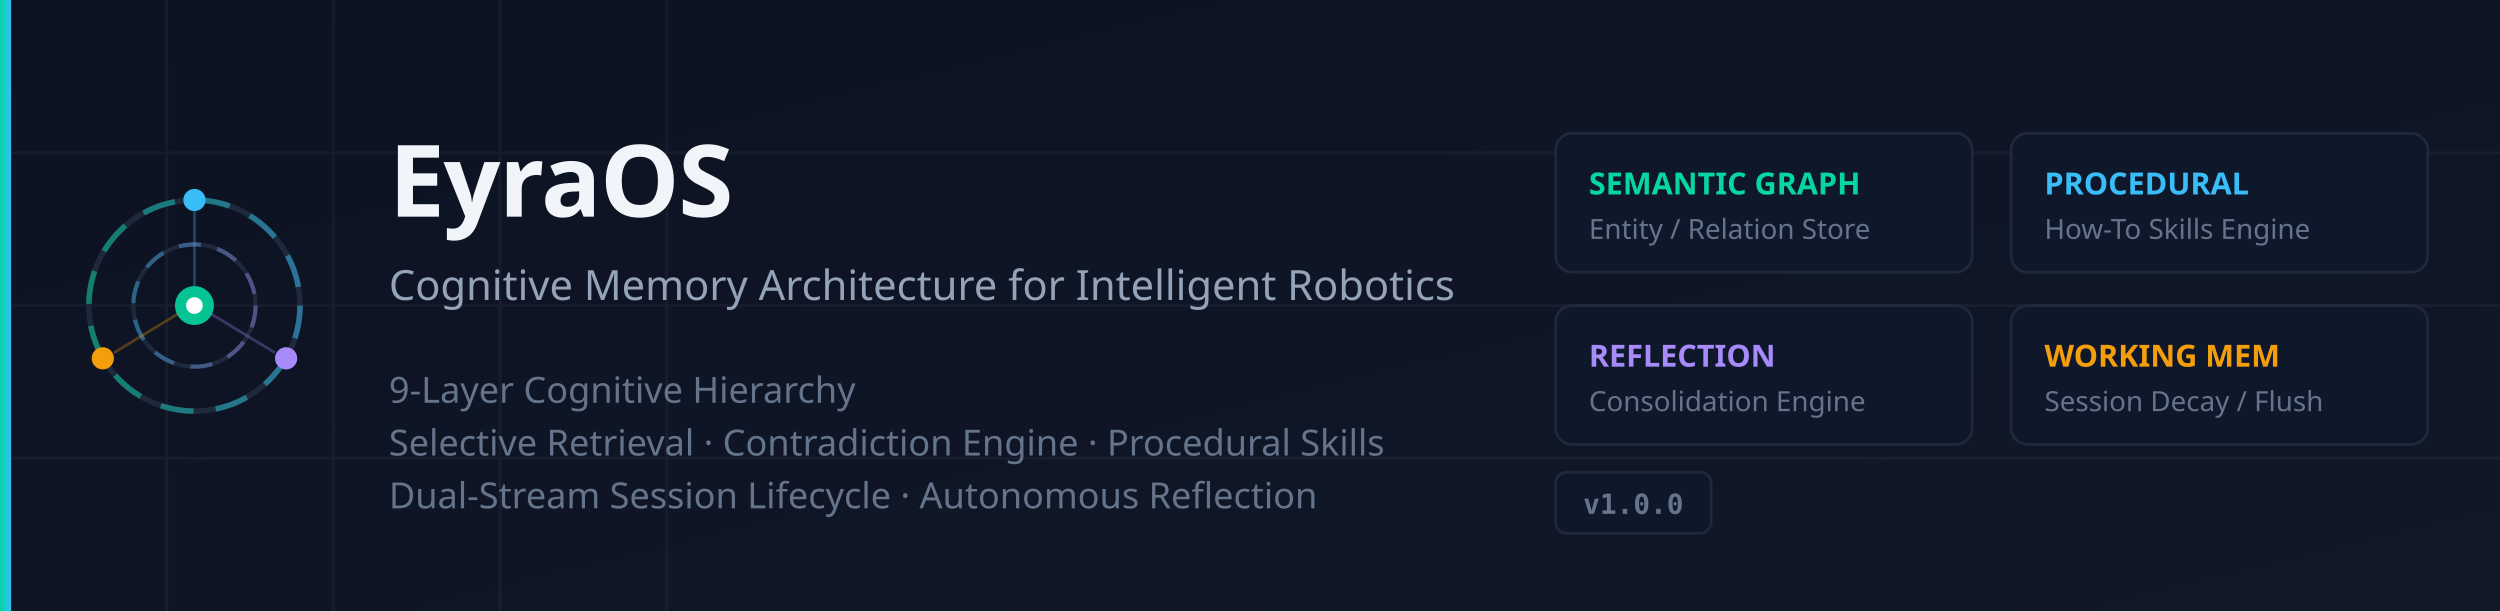
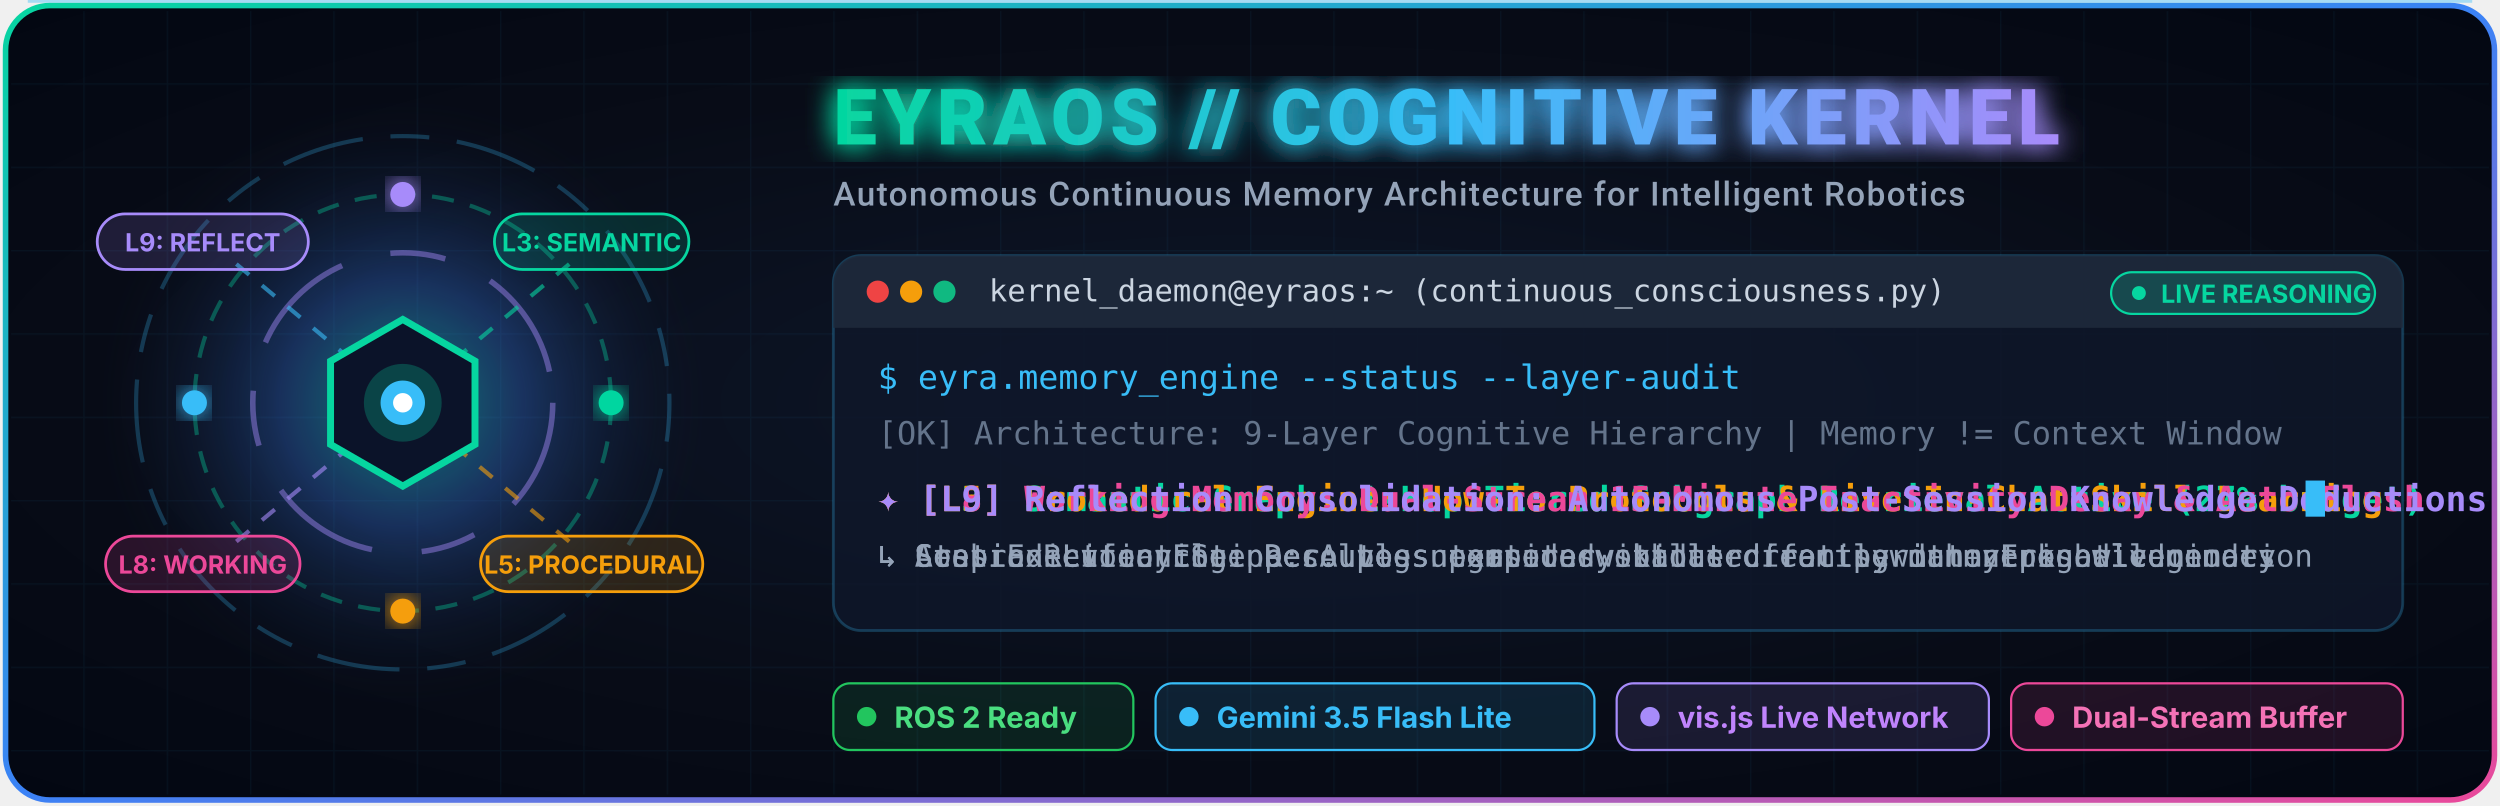
- <svg xmlns="http://www.w3.org/2000/svg" viewBox="0 0 900 220" width="900" height="220">
+ <svg xmlns="http://www.w3.org/2000/svg" viewBox="0 0 900 290" width="100%" height="290">
  <defs>
-     <linearGradient id="bg" x1="0%" y1="0%" x2="100%" y2="100%">
-       <stop offset="0%" stop-color="#0c1222" />
-       <stop offset="100%" stop-color="#111827" />
+     <radialGradient id="bgGrad" cx="50%" cy="50%" r="70%">
+       <stop offset="0%" stop-color="#0e172a" />
+       <stop offset="60%" stop-color="#080c17" />
+       <stop offset="100%" stop-color="#030712" />
+     </radialGradient>
+     <radialGradient id="coreGlow" cx="50%" cy="50%" r="50%">
+       <stop offset="0%" stop-color="#06d6a0" stop-opacity="0.6" />
+       <stop offset="40%" stop-color="#3b82f6" stop-opacity="0.3" />
+       <stop offset="100%" stop-color="#0e172a" stop-opacity="0" />
+     </radialGradient>
+     <linearGradient id="neonBorder" x1="0%" y1="0%" x2="100%" y2="100%">
+       <stop offset="0%" stop-color="#06d6a0">
+         <animate attributeName="stop-color" values="#06d6a0;#3b82f6;#8b5cf6;#ec4899;#06d6a0" dur="8s" repeatCount="indefinite" />
+       </stop>
+       <stop offset="50%" stop-color="#3b82f6">
+         <animate attributeName="stop-color" values="#3b82f6;#8b5cf6;#ec4899;#06d6a0;#3b82f6" dur="8s" repeatCount="indefinite" />
+       </stop>
+       <stop offset="100%" stop-color="#ec4899">
+         <animate attributeName="stop-color" values="#ec4899;#06d6a0;#3b82f6;#8b5cf6;#ec4899" dur="8s" repeatCount="indefinite" />
+       </stop>
    </linearGradient>
-     <linearGradient id="accent" x1="0%" y1="0%" x2="100%" y2="0%">
+     <linearGradient id="titleGrad" x1="0%" y1="0%" x2="100%" y2="0%">
      <stop offset="0%" stop-color="#06d6a0" />
-       <stop offset="100%" stop-color="#38bdf8" />
-     </linearGradient>
-     <linearGradient id="accent2" x1="0%" y1="0%" x2="100%" y2="0%">
-       <stop offset="0%" stop-color="#38bdf8" />
+       <stop offset="50%" stop-color="#38bdf8" />
      <stop offset="100%" stop-color="#a78bfa" />
    </linearGradient>
+     <pattern id="cyberGrid" width="30" height="30" patternUnits="userSpaceOnUse">
+       <path d="M 30 0 L 0 0 0 30" fill="none" stroke="rgba(56, 189, 248, 0.05)" stroke-width="1" />
+     </pattern>
+     <filter id="neonGlow" x="-20%" y="-20%" width="140%" height="140%">
+       <feGaussianBlur stdDeviation="5" result="blur" />
+       <feMerge>
+         <feMergeNode in="blur" />
+         <feMergeNode in="blur" />
+         <feMergeNode in="SourceGraphic" />
+       </feMerge>
+     </filter>
+     <style>
+       @keyframes rotateCW {
+         from { transform: rotate(0deg); }
+         to { transform: rotate(360deg); }
+       }
+       @keyframes rotateCCW {
+         from { transform: rotate(360deg); }
+         to { transform: rotate(0deg); }
+       }
+       @keyframes pulseCore {
+         0%, 100% { transform: scale(1); opacity: 0.85; filter: drop-shadow(0 0 10px #06d6a0); }
+         50% { transform: scale(1.08); opacity: 1; filter: drop-shadow(0 0 22px #38bdf8); }
+       }
+       @keyframes streamFlow {
+         from { stroke-dashoffset: 60; }
+         to { stroke-dashoffset: 0; }
+       }
+       @keyframes blinkCursor {
+         0%, 49% { opacity: 1; }
+         50%, 100% { opacity: 0; }
+       }
+       @keyframes scanlineAnim {
+         0% { transform: translateY(-10px); opacity: 0; }
+         20% { opacity: 0.4; }
+         80% { opacity: 0.4; }
+         100% { transform: translateY(280px); opacity: 0; }
+       }
+       @keyframes nodePulse {
+         0%, 100% { transform: scale(1); opacity: 0.9; }
+         50% { transform: scale(1.25); opacity: 1; filter: drop-shadow(0 0 6px currentColor); }
+       }
+       @keyframes textSlide1 {
+         0%, 20% { opacity: 1; transform: translateY(0); }
+         25%, 95% { opacity: 0; transform: translateY(8px); }
+         100% { opacity: 1; transform: translateY(0); }
+       }
+       @keyframes textSlide2 {
+         0%, 22% { opacity: 0; transform: translateY(-8px); }
+         27%, 47% { opacity: 1; transform: translateY(0); }
+         52%, 100% { opacity: 0; transform: translateY(8px); }
+       }
+       @keyframes textSlide3 {
+         0%, 48% { opacity: 0; transform: translateY(-8px); }
+         53%, 73% { opacity: 1; transform: translateY(0); }
+         78%, 100% { opacity: 0; transform: translateY(8px); }
+       }
+       @keyframes textSlide4 {
+         0%, 74% { opacity: 0; transform: translateY(-8px); }
+         79%, 96% { opacity: 1; transform: translateY(0); }
+         100% { opacity: 0; transform: translateY(8px); }
+       }
+ 
+       .rot-cw { transform-origin: 145px 145px; animation: rotateCW 22s linear infinite; }
+       .rot-ccw { transform-origin: 145px 145px; animation: rotateCCW 16s linear infinite; }
+       .rot-fast { transform-origin: 145px 145px; animation: rotateCW 10s linear infinite; }
+       .pulse-core { transform-origin: 145px 145px; animation: pulseCore 3s ease-in-out infinite; }
+       .stream-line { stroke-dasharray: 6 6; animation: streamFlow 1.2s linear infinite; }
+       .cursor { animation: blinkCursor 0.9s infinite; }
+       .scanline { animation: scanlineAnim 4s ease-in-out infinite; }
+ 
+       .term-line-1 { animation: textSlide1 14s ease-in-out infinite; }
+       .term-line-2 { animation: textSlide2 14s ease-in-out infinite; }
+       .term-line-3 { animation: textSlide3 14s ease-in-out infinite; }
+       .term-line-4 { animation: textSlide4 14s ease-in-out infinite; }
+     </style>
  </defs>
-   <rect width="900" height="220" rx="0" fill="url(#bg)" />
-   <g opacity="0.04">
-     <line x1="0" y1="0" x2="0" y2="220" stroke="#fff" stroke-width="1" transform="translate(60,0)" />
-     <line x1="0" y1="0" x2="0" y2="220" stroke="#fff" stroke-width="1" transform="translate(120,0)" />
-     <line x1="0" y1="0" x2="0" y2="220" stroke="#fff" stroke-width="1" transform="translate(180,0)" />
-     <line x1="0" y1="0" x2="0" y2="220" stroke="#fff" stroke-width="1" transform="translate(240,0)" />
-     <line x1="0" y1="0" x2="900" y2="0" stroke="#fff" stroke-width="1" transform="translate(0,55)" />
-     <line x1="0" y1="0" x2="900" y2="0" stroke="#fff" stroke-width="1" transform="translate(0,110)" />
-     <line x1="0" y1="0" x2="900" y2="0" stroke="#fff" stroke-width="1" transform="translate(0,165)" />
-   </g>
-   <rect x="0" y="0" width="4" height="220" fill="url(#accent)" />
-   <g transform="translate(70, 110)">
-     <circle cx="0" cy="0" r="38" fill="none" stroke="#1e293b" stroke-width="2" />
-     <circle cx="0" cy="0" r="38" fill="none" stroke="url(#accent)" stroke-width="2" stroke-dasharray="12 8" opacity="0.5" />
-     <circle cx="0" cy="0" r="22" fill="none" stroke="#1e293b" stroke-width="1.5" />
-     <circle cx="0" cy="0" r="22" fill="none" stroke="url(#accent2)" stroke-width="1.5" stroke-dasharray="8 6" opacity="0.4" />
-     <circle cx="0" cy="0" r="7" fill="#06d6a0" opacity="0.9" />
-     <circle cx="0" cy="0" r="3" fill="#fff" />
-     <circle cx="0" cy="-38" r="4" fill="#38bdf8" />
-     <circle cx="33" cy="19" r="4" fill="#a78bfa" />
-     <circle cx="-33" cy="19" r="4" fill="#f59e0b" />
-     <line x1="0" y1="-7" x2="0" y2="-34" stroke="#38bdf8" stroke-width="1" opacity="0.3" />
-     <line x1="6" y1="3" x2="29" y2="17" stroke="#a78bfa" stroke-width="1" opacity="0.3" />
-     <line x1="-6" y1="3" x2="-29" y2="17" stroke="#f59e0b" stroke-width="1" opacity="0.3" />
-   </g>
-   <text x="140" y="78" font-family="'Segoe UI', system-ui, -apple-system, sans-serif" font-size="36" font-weight="800" fill="#f1f5f9" letter-spacing="-0.5">EyraOS</text>
-   <text x="140" y="108" font-family="'Segoe UI', system-ui, -apple-system, sans-serif" font-size="15" font-weight="400" fill="#94a3b8">Cognitive Memory Architecture for Intelligent Robotics</text>
-   <line x1="140" y1="122" x2="520" y2="122" stroke="url(#accent)" stroke-width="1" opacity="0.3" />
-   <text x="140" y="145" font-family="'Segoe UI', system-ui, -apple-system, sans-serif" font-size="13" font-weight="500" fill="#64748b">9-Layer Cognitive Hierarchy</text>
-   <text x="140" y="164" font-family="'Segoe UI', system-ui, -apple-system, sans-serif" font-size="13" font-weight="500" fill="#64748b">Selective Retrieval  ·  Contradiction Engine  ·  Procedural Skills</text>
-   <text x="140" y="183" font-family="'Segoe UI', system-ui, -apple-system, sans-serif" font-size="13" font-weight="500" fill="#64748b">Dual-Stream Session Lifecycle  ·  Autonomous Reflection</text>
-   <g transform="translate(560, 48)">
-     <rect x="0" y="0" width="150" height="50" rx="6" fill="#0f172a" stroke="#1e293b" stroke-width="1" />
-     <text x="12" y="22" font-family="'Segoe UI', system-ui, sans-serif" font-size="11" font-weight="700" fill="#06d6a0">SEMANTIC GRAPH</text>
-     <text x="12" y="38" font-family="'Segoe UI', system-ui, sans-serif" font-size="10" fill="#64748b">Entity / Relation Store</text>
-     <rect x="164" y="0" width="150" height="50" rx="6" fill="#0f172a" stroke="#1e293b" stroke-width="1" />
-     <text x="176" y="22" font-family="'Segoe UI', system-ui, sans-serif" font-size="11" font-weight="700" fill="#38bdf8">PROCEDURAL</text>
-     <text x="176" y="38" font-family="'Segoe UI', system-ui, sans-serif" font-size="10" fill="#64748b">How-To Skills Engine</text>
-     <rect x="0" y="62" width="150" height="50" rx="6" fill="#0f172a" stroke="#1e293b" stroke-width="1" />
-     <text x="12" y="84" font-family="'Segoe UI', system-ui, sans-serif" font-size="11" font-weight="700" fill="#a78bfa">REFLECTION</text>
-     <text x="12" y="100" font-family="'Segoe UI', system-ui, sans-serif" font-size="10" fill="#64748b">Consolidation Engine</text>
-     <rect x="164" y="62" width="150" height="50" rx="6" fill="#0f172a" stroke="#1e293b" stroke-width="1" />
-     <text x="176" y="84" font-family="'Segoe UI', system-ui, sans-serif" font-size="11" font-weight="700" fill="#f59e0b">WORKING MEM</text>
-     <text x="176" y="100" font-family="'Segoe UI', system-ui, sans-serif" font-size="10" fill="#64748b">Session Decay / Flush</text>
-   </g>
-   <rect x="560" y="170" width="56" height="22" rx="4" fill="#0f172a" stroke="#1e293b" stroke-width="1" />
-   <text x="588" y="185" text-anchor="middle" font-family="ui-monospace, monospace" font-size="10" font-weight="600" fill="#64748b">v1.0.0</text>
+   <rect x="2" y="2" width="896" height="286" rx="16" fill="url(#bgGrad)" stroke="url(#neonBorder)" stroke-width="2" />
+   <rect x="4" y="4" width="892" height="282" rx="14" fill="url(#cyberGrid)" />
+   <line x1="10" y1="0" x2="890" y2="0" stroke="rgba(56, 189, 248, 0.4)" stroke-width="2" class="scanline" />
+   <circle cx="145" cy="145" r="110" fill="url(#coreGlow)" />
+   <circle cx="145" cy="145" r="96" fill="none" stroke="rgba(56, 189, 248, 0.25)" stroke-width="1.5" stroke-dasharray="14 10 30 10" class="rot-ccw" />
+   <g class="rot-cw">
+     <circle cx="145" cy="145" r="75" fill="none" stroke="rgba(6, 214, 160, 0.35)" stroke-width="1.5" stroke-dasharray="8 6" />
+     <circle cx="220" cy="145" r="4.5" fill="#06d6a0" filter="url(#neonGlow)" />
+     <circle cx="70" cy="145" r="4.5" fill="#38bdf8" filter="url(#neonGlow)" />
+     <circle cx="145" cy="70" r="4.5" fill="#a78bfa" filter="url(#neonGlow)" />
+     <circle cx="145" cy="220" r="4.5" fill="#f59e0b" filter="url(#neonGlow)" />
+   </g>
+   <g class="rot-fast">
+     <circle cx="145" cy="145" r="54" fill="none" stroke="rgba(167, 139, 250, 0.45)" stroke-width="2" stroke-dasharray="40 18 20 18" />
+   </g>
+   <path d="M 145 145 L 205 95" stroke="#06d6a0" stroke-width="1.5" opacity="0.6" class="stream-line" />
+   <path d="M 145 145 L 85 95" stroke="#38bdf8" stroke-width="1.5" opacity="0.6" class="stream-line" />
+   <path d="M 145 145 L 85 195" stroke="#a78bfa" stroke-width="1.5" opacity="0.6" class="stream-line" />
+   <path d="M 145 145 L 205 195" stroke="#f59e0b" stroke-width="1.5" opacity="0.6" class="stream-line" />
+   <g class="pulse-core">
+     <polygon points="145,115 171,130 171,160 145,175 119,160 119,130" fill="#0b1329" stroke="#06d6a0" stroke-width="2.5" />
+     <circle cx="145" cy="145" r="14" fill="#06d6a0" opacity="0.25" />
+     <circle cx="145" cy="145" r="8" fill="#38bdf8" />
+     <circle cx="145" cy="145" r="3.5" fill="#ffffff" />
+   </g>
+   <g transform="translate(145, 145)">
+     <g transform="translate(68, -58)">
+       <rect x="-35" y="-10" width="70" height="20" rx="10" fill="rgba(6, 214, 160, 0.15)" stroke="#06d6a0" stroke-width="1" />
+       <text x="0" y="3.5" text-anchor="middle" font-family="system-ui, -apple-system, sans-serif" font-size="9" font-weight="700" fill="#06d6a0">L3: SEMANTIC</text>
+     </g>
+     <g transform="translate(68, 58)">
+       <rect x="-40" y="-10" width="80" height="20" rx="10" fill="rgba(245, 158, 11, 0.15)" stroke="#f59e0b" stroke-width="1" />
+       <text x="0" y="3.5" text-anchor="middle" font-family="system-ui, -apple-system, sans-serif" font-size="9" font-weight="700" fill="#f59e0b">L5: PROCEDURAL</text>
+     </g>
+     <g transform="translate(-72, 58)">
+       <rect x="-35" y="-10" width="70" height="20" rx="10" fill="rgba(236, 72, 153, 0.15)" stroke="#ec4899" stroke-width="1" />
+       <text x="0" y="3.5" text-anchor="middle" font-family="system-ui, -apple-system, sans-serif" font-size="9" font-weight="700" fill="#ec4899">L8: WORKING</text>
+     </g>
+     <g transform="translate(-72, -58)">
+       <rect x="-38" y="-10" width="76" height="20" rx="10" fill="rgba(167, 139, 250, 0.15)" stroke="#a78bfa" stroke-width="1" />
+       <text x="0" y="3.5" text-anchor="middle" font-family="system-ui, -apple-system, sans-serif" font-size="9" font-weight="700" fill="#a78bfa">L9: REFLECT</text>
+     </g>
+   </g>
+   <text x="300" y="52" font-family="system-ui, -apple-system, 'Segoe UI', Roboto, sans-serif" font-size="28" font-weight="900" letter-spacing="2" fill="url(#titleGrad)" filter="url(#neonGlow)">
+     EYRAOS // COGNITIVE KERNEL
+   </text>
+   <text x="300" y="74" font-family="system-ui, -apple-system, 'Segoe UI', Roboto, sans-serif" font-size="12" font-weight="500" fill="#94a3b8" letter-spacing="0.5">
+     Autonomous Continuous Memory Architecture for Intelligent Robotics
+   </text>
+   <g transform="translate(300, 92)">
+     <rect x="0" y="0" width="565" height="135" rx="10" fill="rgba(15, 23, 42, 0.85)" stroke="rgba(56, 189, 248, 0.25)" stroke-width="1" />
+     <path d="M 0 10 A 10 10 0 0 1 10 0 L 555 0 A 10 10 0 0 1 565 10 L 565 26 L 0 26 Z" fill="rgba(30, 41, 59, 0.9)" />
+     <circle cx="16" cy="13" r="4" fill="#ef4444" />
+     <circle cx="28" cy="13" r="4" fill="#f59e0b" />
+     <circle cx="40" cy="13" r="4" fill="#10b981" />
+     <text x="56" y="16.5" font-family="ui-monospace, SFMono-Regular, Consolas, monospace" font-size="11" fill="#cbd5e1">
+       kernel_daemon@eyraos:~ (continuous_consciousness.py)
+     </text>
+     <rect x="460" y="6" width="95" height="15" rx="7.5" fill="rgba(6, 214, 160, 0.2)" stroke="#06d6a0" stroke-width="0.8" />
+     <circle cx="470" cy="13.5" r="2.5" fill="#06d6a0" />
+     <text x="478" y="17" font-family="system-ui, -apple-system, sans-serif" font-size="9" font-weight="700" fill="#06d6a0">LIVE REASONING</text>
+     <text x="16" y="48" font-family="ui-monospace, SFMono-Regular, Consolas, monospace" font-size="12" fill="#38bdf8">
+       $ eyra.memory_engine --status --layer-audit
+     </text>
+     <text x="16" y="68" font-family="ui-monospace, SFMono-Regular, Consolas, monospace" font-size="11.5" fill="#64748b">
+       [OK] Architecture: 9-Layer Cognitive Hierarchy | Memory != Context Window
+     </text>
+     <g class="term-line-1" transform="translate(16, 92)">
+       <text font-family="ui-monospace, SFMono-Regular, Consolas, monospace" font-size="12.5" font-weight="700" fill="#06d6a0">
+         ✦ [L3] Semantic Graph: 1-Hop Tiered Subgraph Retrieval Active (27% budget)
+       </text>
+       <text y="20" font-family="ui-monospace, SFMono-Regular, Consolas, monospace" font-size="11" fill="#94a3b8">
+         ↳ Contradiction Engine: Auto-supersedes outdated facts with zero hallucination
+       </text>
+     </g>
+     <g class="term-line-2" transform="translate(16, 92)">
+       <text font-family="ui-monospace, SFMono-Regular, Consolas, monospace" font-size="12.5" font-weight="700" fill="#f59e0b">
+         ✦ [L5] Procedural Engine: How-To Protocols &amp; Live In-Chat Skill Learning
+       </text>
+       <text y="20" font-family="ui-monospace, SFMono-Regular, Consolas, monospace" font-size="11" fill="#94a3b8">
+         ↳ Step Execution Stepper: Logs executed skills directly into Episodic memory
+       </text>
+     </g>
+     <g class="term-line-3" transform="translate(16, 92)">
+       <text font-family="ui-monospace, SFMono-Regular, Consolas, monospace" font-size="12.5" font-weight="700" fill="#ec4899">
+         ✦ [L8] Working Memory: Dual-Stream 15-Minute Inactivity Decay &amp; Auto-Flush
+       </text>
+       <text y="20" font-family="ui-monospace, SFMono-Regular, Consolas, monospace" font-size="11" fill="#94a3b8">
+         ↳ Session Lifecycle: Decouples temporary banter from permanent knowledge
+       </text>
+     </g>
+     <g class="term-line-4" transform="translate(16, 92)">
+       <text font-family="ui-monospace, SFMono-Regular, Consolas, monospace" font-size="12.5" font-weight="700" fill="#a78bfa">
+         ✦ [L9] Reflection Consolidation: Autonomous Post-Session Knowledge Deductions
+       </text>
+       <text y="20" font-family="ui-monospace, SFMono-Regular, Consolas, monospace" font-size="11" fill="#94a3b8">
+         ↳ Arabic Revocation: Resolves negation without creating dummy negative nodes
+       </text>
+     </g>
+     <rect x="530" y="81" width="7" height="13" fill="#38bdf8" class="cursor" />
+   </g>
+   <g transform="translate(300, 246)">
+     <g transform="translate(0, 0)">
+       <rect x="0" y="0" width="108" height="24" rx="6" fill="rgba(34, 197, 94, 0.12)" stroke="#22c55e" stroke-width="0.8" />
+       <circle cx="12" cy="12" r="3.5" fill="#22c55e" />
+       <text x="22" y="16" font-family="system-ui, -apple-system, sans-serif" font-size="10.5" font-weight="700" fill="#4ade80">ROS 2 Ready</text>
+     </g>
+     <g transform="translate(116, 0)">
+       <rect x="0" y="0" width="158" height="24" rx="6" fill="rgba(56, 189, 248, 0.12)" stroke="#38bdf8" stroke-width="0.8" />
+       <circle cx="12" cy="12" r="3.5" fill="#38bdf8" />
+       <text x="22" y="16" font-family="system-ui, -apple-system, sans-serif" font-size="10.5" font-weight="700" fill="#38bdf8">Gemini 3.5 Flash Lite</text>
+     </g>
+     <g transform="translate(282, 0)">
+       <rect x="0" y="0" width="134" height="24" rx="6" fill="rgba(167, 139, 250, 0.12)" stroke="#a78bfa" stroke-width="0.8" />
+       <circle cx="12" cy="12" r="3.5" fill="#a78bfa" />
+       <text x="22" y="16" font-family="system-ui, -apple-system, sans-serif" font-size="10.5" font-weight="700" fill="#c084fc">vis.js Live Network</text>
+     </g>
+     <g transform="translate(424, 0)">
+       <rect x="0" y="0" width="141" height="24" rx="6" fill="rgba(236, 72, 153, 0.12)" stroke="#ec4899" stroke-width="0.8" />
+       <circle cx="12" cy="12" r="3.5" fill="#ec4899" />
+       <text x="22" y="16" font-family="system-ui, -apple-system, sans-serif" font-size="10.5" font-weight="700" fill="#f472b6">Dual-Stream Buffer</text>
+     </g>
+   </g>
</svg>
